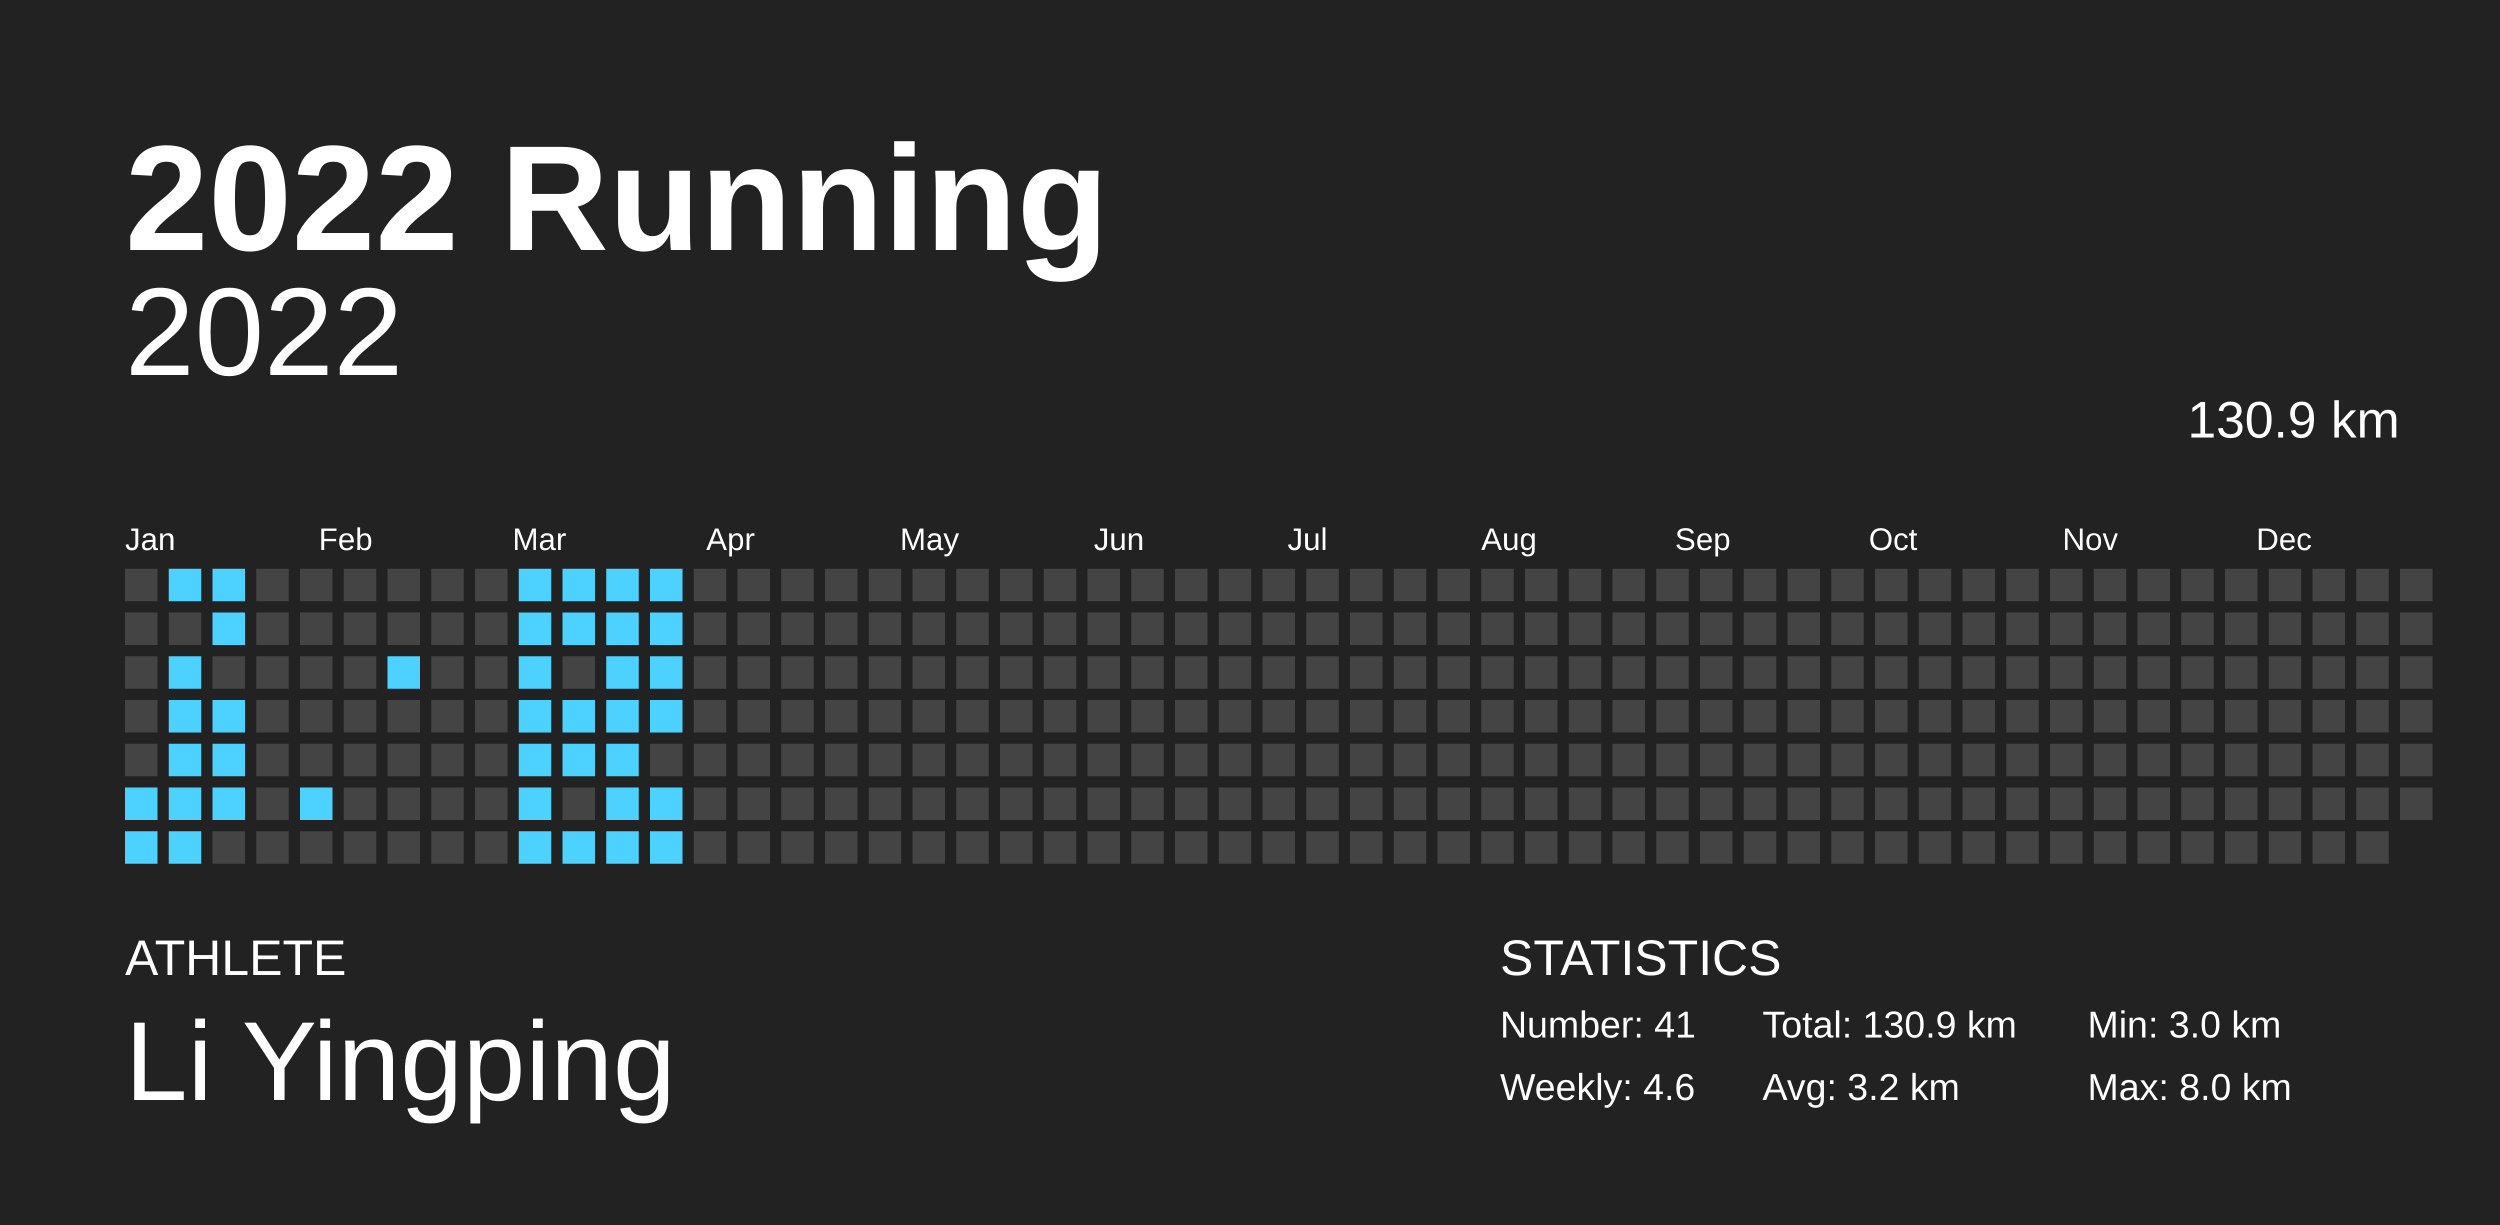
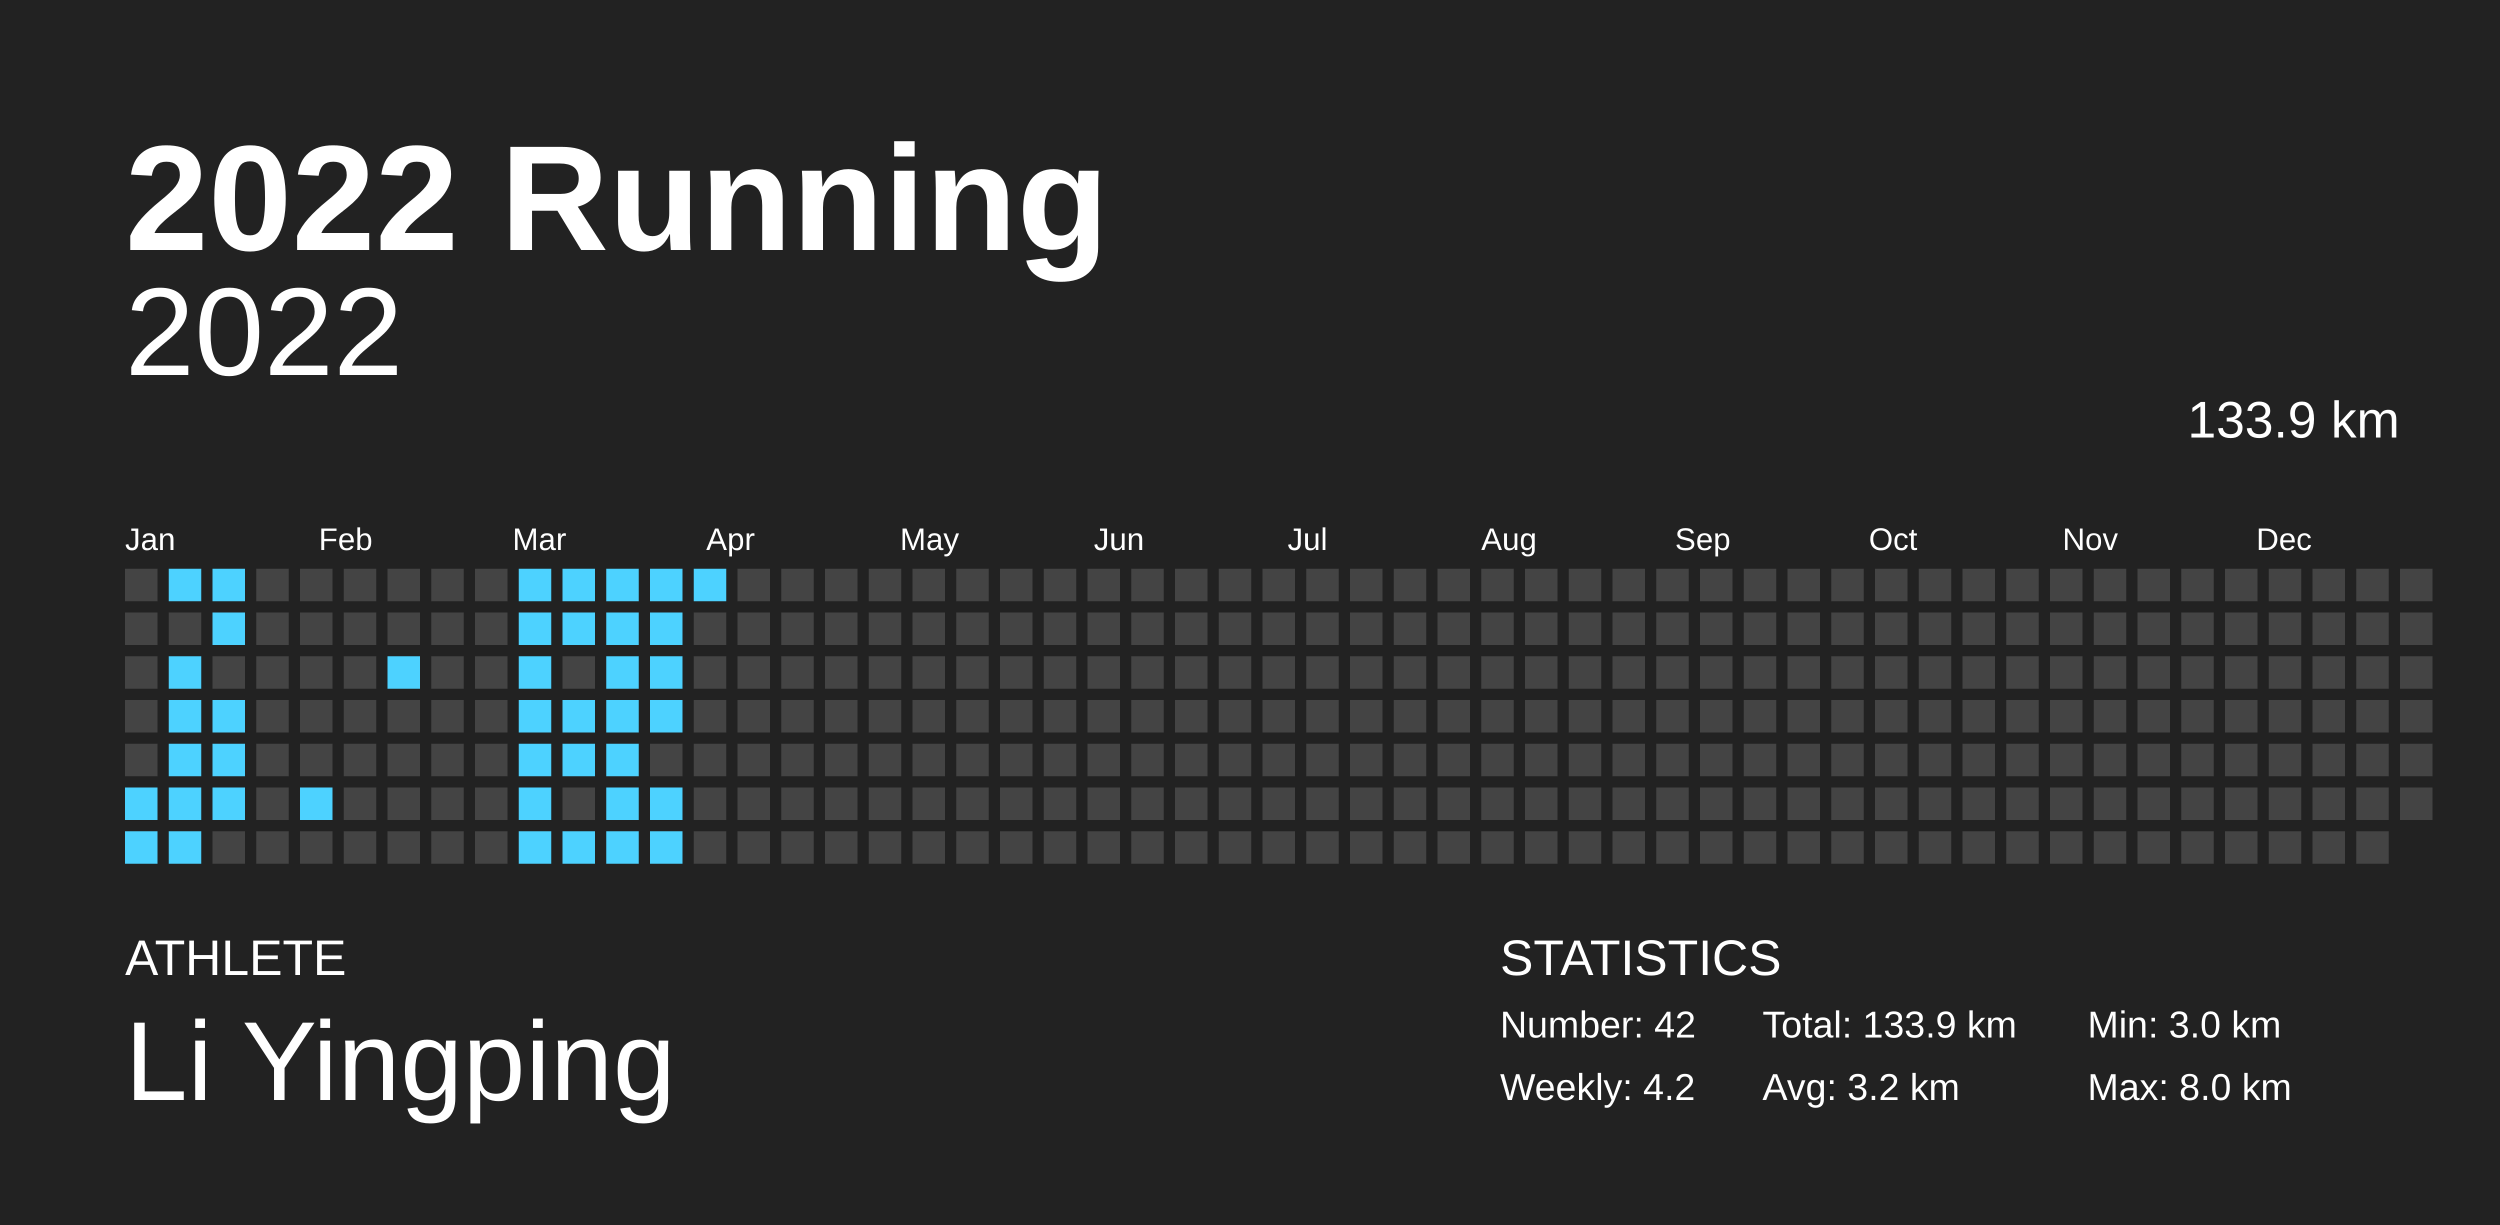
<svg xmlns="http://www.w3.org/2000/svg" baseProfile="full" height="98mm" version="1.1" viewBox="0,0,200,98" width="200mm">
  <defs />
  <rect fill="#222222" height="98" width="200" x="0" y="0" />
  <text fill="#FFFFFF" style="font-size:12px; font-family:Arial; font-weight:bold;" x="10" y="20">2022 Running</text>
  <text fill="#FFFFFF" style="font-size:4px; font-family:Arial" x="10" y="78">ATHLETE</text>
  <text fill="#FFFFFF" style="font-size:9px; font-family:Arial" x="10" y="88">Li Yingping</text>
  <text fill="#FFFFFF" style="font-size:4px; font-family:Arial" x="120" y="78">STATISTICS</text>
-   <text fill="#FFFFFF" style="font-size:3px; font-family:Arial" x="120" y="83">Number: 41</text>
-   <text fill="#FFFFFF" style="font-size:3px; font-family:Arial" x="120" y="88">Weekly: 4.6</text>
-   <text fill="#FFFFFF" style="font-size:3px; font-family:Arial" x="141" y="83">Total: 130.9 km</text>
+   <text fill="#FFFFFF" style="font-size:3px; font-family:Arial" x="120" y="83">Number: 42</text>
+   <text fill="#FFFFFF" style="font-size:3px; font-family:Arial" x="120" y="88">Weekly: 4.2</text>
+   <text fill="#FFFFFF" style="font-size:3px; font-family:Arial" x="141" y="83">Total: 133.9 km</text>
  <text fill="#FFFFFF" style="font-size:3px; font-family:Arial" x="141" y="88">Avg: 3.2 km</text>
  <text fill="#FFFFFF" style="font-size:3px; font-family:Arial" x="167" y="83">Min: 3.0 km</text>
  <text fill="#FFFFFF" style="font-size:3px; font-family:Arial" x="167" y="88">Max: 8.0 km</text>
  <text alignment-baseline="hanging" fill="#FFFFFF" style="font-size:10.0px; font-family:Arial;" x="10" y="30">2022</text>
-   <text alignment-baseline="hanging" fill="#FFFFFF" style="font-size:4.125px; font-family:Arial;" x="175" y="35">130.9 km</text>
+   <text alignment-baseline="hanging" fill="#FFFFFF" style="font-size:4.125px; font-family:Arial;" x="175" y="35">133.9 km</text>
  <text fill="#FFFFFF" style="font-size:2.5px; font-family:Arial" x="10.0" y="44">Jan</text>
  <text fill="#FFFFFF" style="font-size:2.5px; font-family:Arial" x="25.5" y="44">Feb</text>
  <text fill="#FFFFFF" style="font-size:2.5px; font-family:Arial" x="41.0" y="44">Mar</text>
  <text fill="#FFFFFF" style="font-size:2.5px; font-family:Arial" x="56.5" y="44">Apr</text>
  <text fill="#FFFFFF" style="font-size:2.5px; font-family:Arial" x="72.0" y="44">May</text>
  <text fill="#FFFFFF" style="font-size:2.5px; font-family:Arial" x="87.5" y="44">Jun</text>
  <text fill="#FFFFFF" style="font-size:2.5px; font-family:Arial" x="103.0" y="44">Jul</text>
  <text fill="#FFFFFF" style="font-size:2.5px; font-family:Arial" x="118.5" y="44">Aug</text>
  <text fill="#FFFFFF" style="font-size:2.5px; font-family:Arial" x="134.0" y="44">Sep</text>
  <text fill="#FFFFFF" style="font-size:2.5px; font-family:Arial" x="149.5" y="44">Oct</text>
  <text fill="#FFFFFF" style="font-size:2.5px; font-family:Arial" x="165.0" y="44">Nov</text>
  <text fill="#FFFFFF" style="font-size:2.5px; font-family:Arial" x="180.5" y="44">Dec</text>
  <rect fill="#444444" height="2.6" width="2.6" x="10.0" y="45.5" />
  <rect fill="#444444" height="2.6" width="2.6" x="10.0" y="49.0" />
  <rect fill="#444444" height="2.6" width="2.6" x="10.0" y="52.5" />
  <rect fill="#444444" height="2.6" width="2.6" x="10.0" y="56.0" />
  <rect fill="#444444" height="2.6" width="2.6" x="10.0" y="59.5" />
  <rect fill="#4dd2ff" height="2.6" width="2.6" x="10.0" y="63.0" />
  <rect fill="#4dd2ff" height="2.6" width="2.6" x="10.0" y="66.5" />
  <rect fill="#4dd2ff" height="2.6" width="2.6" x="13.5" y="45.5" />
  <rect fill="#444444" height="2.6" width="2.6" x="13.5" y="49.0" />
  <rect fill="#4dd2ff" height="2.6" width="2.6" x="13.5" y="52.5" />
  <rect fill="#4dd2ff" height="2.6" width="2.6" x="13.5" y="56.0" />
  <rect fill="#4dd2ff" height="2.6" width="2.6" x="13.5" y="59.5" />
  <rect fill="#4dd2ff" height="2.6" width="2.6" x="13.5" y="63.0" />
  <rect fill="#4dd2ff" height="2.6" width="2.6" x="13.5" y="66.5" />
  <rect fill="#4dd2ff" height="2.6" width="2.6" x="17.0" y="45.5" />
  <rect fill="#4dd2ff" height="2.6" width="2.6" x="17.0" y="49.0" />
  <rect fill="#444444" height="2.6" width="2.6" x="17.0" y="52.5" />
  <rect fill="#4dd2ff" height="2.6" width="2.6" x="17.0" y="56.0" />
  <rect fill="#4dd2ff" height="2.6" width="2.6" x="17.0" y="59.5" />
  <rect fill="#4dd2ff" height="2.6" width="2.6" x="17.0" y="63.0" />
  <rect fill="#444444" height="2.6" width="2.6" x="17.0" y="66.5" />
  <rect fill="#444444" height="2.6" width="2.6" x="20.5" y="45.5" />
  <rect fill="#444444" height="2.6" width="2.6" x="20.5" y="49.0" />
  <rect fill="#444444" height="2.6" width="2.6" x="20.5" y="52.5" />
  <rect fill="#444444" height="2.6" width="2.6" x="20.5" y="56.0" />
  <rect fill="#444444" height="2.6" width="2.6" x="20.5" y="59.5" />
  <rect fill="#444444" height="2.6" width="2.6" x="20.5" y="63.0" />
  <rect fill="#444444" height="2.6" width="2.6" x="20.5" y="66.5" />
  <rect fill="#444444" height="2.6" width="2.6" x="24.0" y="45.5" />
  <rect fill="#444444" height="2.6" width="2.6" x="24.0" y="49.0" />
  <rect fill="#444444" height="2.6" width="2.6" x="24.0" y="52.5" />
  <rect fill="#444444" height="2.6" width="2.6" x="24.0" y="56.0" />
  <rect fill="#444444" height="2.6" width="2.6" x="24.0" y="59.5" />
  <rect fill="#4dd2ff" height="2.6" width="2.6" x="24.0" y="63.0" />
  <rect fill="#444444" height="2.6" width="2.6" x="24.0" y="66.5" />
  <rect fill="#444444" height="2.6" width="2.6" x="27.5" y="45.5" />
  <rect fill="#444444" height="2.6" width="2.6" x="27.5" y="49.0" />
  <rect fill="#444444" height="2.6" width="2.6" x="27.5" y="52.5" />
  <rect fill="#444444" height="2.6" width="2.6" x="27.5" y="56.0" />
  <rect fill="#444444" height="2.6" width="2.6" x="27.5" y="59.5" />
  <rect fill="#444444" height="2.6" width="2.6" x="27.5" y="63.0" />
  <rect fill="#444444" height="2.6" width="2.6" x="27.5" y="66.5" />
  <rect fill="#444444" height="2.6" width="2.6" x="31.0" y="45.5" />
  <rect fill="#444444" height="2.6" width="2.6" x="31.0" y="49.0" />
  <rect fill="#4dd2ff" height="2.6" width="2.6" x="31.0" y="52.5" />
  <rect fill="#444444" height="2.6" width="2.6" x="31.0" y="56.0" />
  <rect fill="#444444" height="2.6" width="2.6" x="31.0" y="59.5" />
  <rect fill="#444444" height="2.6" width="2.6" x="31.0" y="63.0" />
  <rect fill="#444444" height="2.6" width="2.6" x="31.0" y="66.5" />
  <rect fill="#444444" height="2.6" width="2.6" x="34.5" y="45.5" />
  <rect fill="#444444" height="2.6" width="2.6" x="34.5" y="49.0" />
  <rect fill="#444444" height="2.6" width="2.6" x="34.5" y="52.5" />
  <rect fill="#444444" height="2.6" width="2.6" x="34.5" y="56.0" />
  <rect fill="#444444" height="2.6" width="2.6" x="34.5" y="59.5" />
  <rect fill="#444444" height="2.6" width="2.6" x="34.5" y="63.0" />
  <rect fill="#444444" height="2.6" width="2.6" x="34.5" y="66.5" />
  <rect fill="#444444" height="2.6" width="2.6" x="38.0" y="45.5" />
  <rect fill="#444444" height="2.6" width="2.6" x="38.0" y="49.0" />
  <rect fill="#444444" height="2.6" width="2.6" x="38.0" y="52.5" />
  <rect fill="#444444" height="2.6" width="2.6" x="38.0" y="56.0" />
  <rect fill="#444444" height="2.6" width="2.6" x="38.0" y="59.5" />
  <rect fill="#444444" height="2.6" width="2.6" x="38.0" y="63.0" />
  <rect fill="#444444" height="2.6" width="2.6" x="38.0" y="66.5" />
  <rect fill="#4dd2ff" height="2.6" width="2.6" x="41.5" y="45.5" />
  <rect fill="#4dd2ff" height="2.6" width="2.6" x="41.5" y="49.0" />
  <rect fill="#4dd2ff" height="2.6" width="2.6" x="41.5" y="52.5" />
  <rect fill="#4dd2ff" height="2.6" width="2.6" x="41.5" y="56.0" />
  <rect fill="#4dd2ff" height="2.6" width="2.6" x="41.5" y="59.5" />
  <rect fill="#4dd2ff" height="2.6" width="2.6" x="41.5" y="63.0" />
  <rect fill="#4dd2ff" height="2.6" width="2.6" x="41.5" y="66.5" />
  <rect fill="#4dd2ff" height="2.6" width="2.6" x="45.0" y="45.5" />
  <rect fill="#4dd2ff" height="2.6" width="2.6" x="45.0" y="49.0" />
  <rect fill="#444444" height="2.6" width="2.6" x="45.0" y="52.5" />
  <rect fill="#4dd2ff" height="2.6" width="2.6" x="45.0" y="56.0" />
  <rect fill="#4dd2ff" height="2.6" width="2.6" x="45.0" y="59.5" />
  <rect fill="#444444" height="2.6" width="2.6" x="45.0" y="63.0" />
  <rect fill="#4dd2ff" height="2.6" width="2.6" x="45.0" y="66.5" />
  <rect fill="#4dd2ff" height="2.6" width="2.6" x="48.5" y="45.5" />
  <rect fill="#4dd2ff" height="2.6" width="2.6" x="48.5" y="49.0" />
  <rect fill="#4dd2ff" height="2.6" width="2.6" x="48.5" y="52.5" />
  <rect fill="#4dd2ff" height="2.6" width="2.6" x="48.5" y="56.0" />
  <rect fill="#4dd2ff" height="2.6" width="2.6" x="48.5" y="59.5" />
  <rect fill="#4dd2ff" height="2.6" width="2.6" x="48.5" y="63.0" />
  <rect fill="#4dd2ff" height="2.6" width="2.6" x="48.5" y="66.5" />
  <rect fill="#4dd2ff" height="2.6" width="2.6" x="52.0" y="45.5" />
  <rect fill="#4dd2ff" height="2.6" width="2.6" x="52.0" y="49.0" />
  <rect fill="#4dd2ff" height="2.6" width="2.6" x="52.0" y="52.5" />
  <rect fill="#4dd2ff" height="2.6" width="2.6" x="52.0" y="56.0" />
  <rect fill="#444444" height="2.6" width="2.6" x="52.0" y="59.5" />
  <rect fill="#4dd2ff" height="2.6" width="2.6" x="52.0" y="63.0" />
  <rect fill="#4dd2ff" height="2.6" width="2.6" x="52.0" y="66.5" />
-   <rect fill="#444444" height="2.6" width="2.6" x="55.5" y="45.5" />
+   <rect fill="#4dd2ff" height="2.6" width="2.6" x="55.5" y="45.5" />
  <rect fill="#444444" height="2.6" width="2.6" x="55.5" y="49.0" />
  <rect fill="#444444" height="2.6" width="2.6" x="55.5" y="52.5" />
  <rect fill="#444444" height="2.6" width="2.6" x="55.5" y="56.0" />
  <rect fill="#444444" height="2.6" width="2.6" x="55.5" y="59.5" />
  <rect fill="#444444" height="2.6" width="2.6" x="55.5" y="63.0" />
  <rect fill="#444444" height="2.6" width="2.6" x="55.5" y="66.5" />
  <rect fill="#444444" height="2.6" width="2.6" x="59.0" y="45.5" />
  <rect fill="#444444" height="2.6" width="2.6" x="59.0" y="49.0" />
  <rect fill="#444444" height="2.6" width="2.6" x="59.0" y="52.5" />
  <rect fill="#444444" height="2.6" width="2.6" x="59.0" y="56.0" />
  <rect fill="#444444" height="2.6" width="2.6" x="59.0" y="59.5" />
  <rect fill="#444444" height="2.6" width="2.6" x="59.0" y="63.0" />
  <rect fill="#444444" height="2.6" width="2.6" x="59.0" y="66.5" />
  <rect fill="#444444" height="2.6" width="2.6" x="62.5" y="45.5" />
  <rect fill="#444444" height="2.6" width="2.6" x="62.5" y="49.0" />
  <rect fill="#444444" height="2.6" width="2.6" x="62.5" y="52.5" />
  <rect fill="#444444" height="2.6" width="2.6" x="62.5" y="56.0" />
  <rect fill="#444444" height="2.6" width="2.6" x="62.5" y="59.5" />
  <rect fill="#444444" height="2.6" width="2.6" x="62.5" y="63.0" />
  <rect fill="#444444" height="2.6" width="2.6" x="62.5" y="66.5" />
  <rect fill="#444444" height="2.6" width="2.6" x="66.0" y="45.5" />
  <rect fill="#444444" height="2.6" width="2.6" x="66.0" y="49.0" />
  <rect fill="#444444" height="2.6" width="2.6" x="66.0" y="52.5" />
  <rect fill="#444444" height="2.6" width="2.6" x="66.0" y="56.0" />
  <rect fill="#444444" height="2.6" width="2.6" x="66.0" y="59.5" />
  <rect fill="#444444" height="2.6" width="2.6" x="66.0" y="63.0" />
  <rect fill="#444444" height="2.6" width="2.6" x="66.0" y="66.5" />
  <rect fill="#444444" height="2.6" width="2.6" x="69.5" y="45.5" />
  <rect fill="#444444" height="2.6" width="2.6" x="69.5" y="49.0" />
  <rect fill="#444444" height="2.6" width="2.6" x="69.5" y="52.5" />
  <rect fill="#444444" height="2.6" width="2.6" x="69.5" y="56.0" />
  <rect fill="#444444" height="2.6" width="2.6" x="69.5" y="59.5" />
  <rect fill="#444444" height="2.6" width="2.6" x="69.5" y="63.0" />
  <rect fill="#444444" height="2.6" width="2.6" x="69.5" y="66.5" />
  <rect fill="#444444" height="2.6" width="2.6" x="73.0" y="45.5" />
  <rect fill="#444444" height="2.6" width="2.6" x="73.0" y="49.0" />
  <rect fill="#444444" height="2.6" width="2.6" x="73.0" y="52.5" />
  <rect fill="#444444" height="2.6" width="2.6" x="73.0" y="56.0" />
  <rect fill="#444444" height="2.6" width="2.6" x="73.0" y="59.5" />
  <rect fill="#444444" height="2.6" width="2.6" x="73.0" y="63.0" />
  <rect fill="#444444" height="2.6" width="2.6" x="73.0" y="66.5" />
  <rect fill="#444444" height="2.6" width="2.6" x="76.5" y="45.5" />
  <rect fill="#444444" height="2.6" width="2.6" x="76.5" y="49.0" />
  <rect fill="#444444" height="2.6" width="2.6" x="76.5" y="52.5" />
  <rect fill="#444444" height="2.6" width="2.6" x="76.5" y="56.0" />
  <rect fill="#444444" height="2.6" width="2.6" x="76.5" y="59.5" />
  <rect fill="#444444" height="2.6" width="2.6" x="76.5" y="63.0" />
  <rect fill="#444444" height="2.6" width="2.6" x="76.5" y="66.5" />
  <rect fill="#444444" height="2.6" width="2.6" x="80.0" y="45.5" />
  <rect fill="#444444" height="2.6" width="2.6" x="80.0" y="49.0" />
  <rect fill="#444444" height="2.6" width="2.6" x="80.0" y="52.5" />
  <rect fill="#444444" height="2.6" width="2.6" x="80.0" y="56.0" />
  <rect fill="#444444" height="2.6" width="2.6" x="80.0" y="59.5" />
  <rect fill="#444444" height="2.6" width="2.6" x="80.0" y="63.0" />
  <rect fill="#444444" height="2.6" width="2.6" x="80.0" y="66.5" />
  <rect fill="#444444" height="2.6" width="2.6" x="83.5" y="45.5" />
  <rect fill="#444444" height="2.6" width="2.6" x="83.5" y="49.0" />
  <rect fill="#444444" height="2.6" width="2.6" x="83.5" y="52.5" />
  <rect fill="#444444" height="2.6" width="2.6" x="83.5" y="56.0" />
  <rect fill="#444444" height="2.6" width="2.6" x="83.5" y="59.5" />
  <rect fill="#444444" height="2.6" width="2.6" x="83.5" y="63.0" />
  <rect fill="#444444" height="2.6" width="2.6" x="83.5" y="66.5" />
  <rect fill="#444444" height="2.6" width="2.6" x="87.0" y="45.5" />
  <rect fill="#444444" height="2.6" width="2.6" x="87.0" y="49.0" />
  <rect fill="#444444" height="2.6" width="2.6" x="87.0" y="52.5" />
  <rect fill="#444444" height="2.6" width="2.6" x="87.0" y="56.0" />
  <rect fill="#444444" height="2.6" width="2.6" x="87.0" y="59.5" />
  <rect fill="#444444" height="2.6" width="2.6" x="87.0" y="63.0" />
  <rect fill="#444444" height="2.6" width="2.6" x="87.0" y="66.5" />
  <rect fill="#444444" height="2.6" width="2.6" x="90.5" y="45.5" />
  <rect fill="#444444" height="2.6" width="2.6" x="90.5" y="49.0" />
  <rect fill="#444444" height="2.6" width="2.6" x="90.5" y="52.5" />
  <rect fill="#444444" height="2.6" width="2.6" x="90.5" y="56.0" />
  <rect fill="#444444" height="2.6" width="2.6" x="90.5" y="59.5" />
  <rect fill="#444444" height="2.6" width="2.6" x="90.5" y="63.0" />
  <rect fill="#444444" height="2.6" width="2.6" x="90.5" y="66.5" />
  <rect fill="#444444" height="2.6" width="2.6" x="94.0" y="45.5" />
  <rect fill="#444444" height="2.6" width="2.6" x="94.0" y="49.0" />
  <rect fill="#444444" height="2.6" width="2.6" x="94.0" y="52.5" />
  <rect fill="#444444" height="2.6" width="2.6" x="94.0" y="56.0" />
  <rect fill="#444444" height="2.6" width="2.6" x="94.0" y="59.5" />
  <rect fill="#444444" height="2.6" width="2.6" x="94.0" y="63.0" />
  <rect fill="#444444" height="2.6" width="2.6" x="94.0" y="66.5" />
  <rect fill="#444444" height="2.6" width="2.6" x="97.5" y="45.5" />
  <rect fill="#444444" height="2.6" width="2.6" x="97.5" y="49.0" />
  <rect fill="#444444" height="2.6" width="2.6" x="97.5" y="52.5" />
  <rect fill="#444444" height="2.6" width="2.6" x="97.5" y="56.0" />
  <rect fill="#444444" height="2.6" width="2.6" x="97.5" y="59.5" />
  <rect fill="#444444" height="2.6" width="2.6" x="97.5" y="63.0" />
  <rect fill="#444444" height="2.6" width="2.6" x="97.5" y="66.5" />
  <rect fill="#444444" height="2.6" width="2.6" x="101.0" y="45.5" />
  <rect fill="#444444" height="2.6" width="2.6" x="101.0" y="49.0" />
  <rect fill="#444444" height="2.6" width="2.6" x="101.0" y="52.5" />
  <rect fill="#444444" height="2.6" width="2.6" x="101.0" y="56.0" />
  <rect fill="#444444" height="2.6" width="2.6" x="101.0" y="59.5" />
  <rect fill="#444444" height="2.6" width="2.6" x="101.0" y="63.0" />
  <rect fill="#444444" height="2.6" width="2.6" x="101.0" y="66.5" />
  <rect fill="#444444" height="2.6" width="2.6" x="104.5" y="45.5" />
  <rect fill="#444444" height="2.6" width="2.6" x="104.5" y="49.0" />
  <rect fill="#444444" height="2.6" width="2.6" x="104.5" y="52.5" />
  <rect fill="#444444" height="2.6" width="2.6" x="104.5" y="56.0" />
  <rect fill="#444444" height="2.6" width="2.6" x="104.5" y="59.5" />
  <rect fill="#444444" height="2.6" width="2.6" x="104.5" y="63.0" />
  <rect fill="#444444" height="2.6" width="2.6" x="104.5" y="66.5" />
  <rect fill="#444444" height="2.6" width="2.6" x="108.0" y="45.5" />
  <rect fill="#444444" height="2.6" width="2.6" x="108.0" y="49.0" />
  <rect fill="#444444" height="2.6" width="2.6" x="108.0" y="52.5" />
  <rect fill="#444444" height="2.6" width="2.6" x="108.0" y="56.0" />
  <rect fill="#444444" height="2.6" width="2.6" x="108.0" y="59.5" />
  <rect fill="#444444" height="2.6" width="2.6" x="108.0" y="63.0" />
  <rect fill="#444444" height="2.6" width="2.6" x="108.0" y="66.5" />
  <rect fill="#444444" height="2.6" width="2.6" x="111.5" y="45.5" />
  <rect fill="#444444" height="2.6" width="2.6" x="111.5" y="49.0" />
  <rect fill="#444444" height="2.6" width="2.6" x="111.5" y="52.5" />
  <rect fill="#444444" height="2.6" width="2.6" x="111.5" y="56.0" />
  <rect fill="#444444" height="2.6" width="2.6" x="111.5" y="59.5" />
  <rect fill="#444444" height="2.6" width="2.6" x="111.5" y="63.0" />
  <rect fill="#444444" height="2.6" width="2.6" x="111.5" y="66.5" />
  <rect fill="#444444" height="2.6" width="2.6" x="115.0" y="45.5" />
  <rect fill="#444444" height="2.6" width="2.6" x="115.0" y="49.0" />
  <rect fill="#444444" height="2.6" width="2.6" x="115.0" y="52.5" />
  <rect fill="#444444" height="2.6" width="2.6" x="115.0" y="56.0" />
  <rect fill="#444444" height="2.6" width="2.6" x="115.0" y="59.5" />
  <rect fill="#444444" height="2.6" width="2.6" x="115.0" y="63.0" />
  <rect fill="#444444" height="2.6" width="2.6" x="115.0" y="66.5" />
  <rect fill="#444444" height="2.6" width="2.6" x="118.5" y="45.5" />
  <rect fill="#444444" height="2.6" width="2.6" x="118.5" y="49.0" />
  <rect fill="#444444" height="2.6" width="2.6" x="118.5" y="52.5" />
  <rect fill="#444444" height="2.6" width="2.6" x="118.5" y="56.0" />
  <rect fill="#444444" height="2.6" width="2.6" x="118.5" y="59.5" />
  <rect fill="#444444" height="2.6" width="2.6" x="118.5" y="63.0" />
  <rect fill="#444444" height="2.6" width="2.6" x="118.5" y="66.5" />
  <rect fill="#444444" height="2.6" width="2.6" x="122.0" y="45.5" />
  <rect fill="#444444" height="2.6" width="2.6" x="122.0" y="49.0" />
  <rect fill="#444444" height="2.6" width="2.6" x="122.0" y="52.5" />
  <rect fill="#444444" height="2.6" width="2.6" x="122.0" y="56.0" />
  <rect fill="#444444" height="2.6" width="2.6" x="122.0" y="59.5" />
  <rect fill="#444444" height="2.6" width="2.6" x="122.0" y="63.0" />
  <rect fill="#444444" height="2.6" width="2.6" x="122.0" y="66.5" />
  <rect fill="#444444" height="2.6" width="2.6" x="125.5" y="45.5" />
  <rect fill="#444444" height="2.6" width="2.6" x="125.5" y="49.0" />
  <rect fill="#444444" height="2.6" width="2.6" x="125.5" y="52.5" />
  <rect fill="#444444" height="2.6" width="2.6" x="125.5" y="56.0" />
  <rect fill="#444444" height="2.6" width="2.6" x="125.5" y="59.5" />
  <rect fill="#444444" height="2.6" width="2.6" x="125.5" y="63.0" />
  <rect fill="#444444" height="2.6" width="2.6" x="125.5" y="66.5" />
  <rect fill="#444444" height="2.6" width="2.6" x="129.0" y="45.5" />
  <rect fill="#444444" height="2.6" width="2.6" x="129.0" y="49.0" />
  <rect fill="#444444" height="2.6" width="2.6" x="129.0" y="52.5" />
  <rect fill="#444444" height="2.6" width="2.6" x="129.0" y="56.0" />
  <rect fill="#444444" height="2.6" width="2.6" x="129.0" y="59.5" />
  <rect fill="#444444" height="2.6" width="2.6" x="129.0" y="63.0" />
  <rect fill="#444444" height="2.6" width="2.6" x="129.0" y="66.5" />
  <rect fill="#444444" height="2.6" width="2.6" x="132.5" y="45.5" />
  <rect fill="#444444" height="2.6" width="2.6" x="132.5" y="49.0" />
  <rect fill="#444444" height="2.6" width="2.6" x="132.5" y="52.5" />
  <rect fill="#444444" height="2.6" width="2.6" x="132.5" y="56.0" />
  <rect fill="#444444" height="2.6" width="2.6" x="132.5" y="59.5" />
  <rect fill="#444444" height="2.6" width="2.6" x="132.5" y="63.0" />
  <rect fill="#444444" height="2.6" width="2.6" x="132.5" y="66.5" />
  <rect fill="#444444" height="2.6" width="2.6" x="136.0" y="45.5" />
  <rect fill="#444444" height="2.6" width="2.6" x="136.0" y="49.0" />
  <rect fill="#444444" height="2.6" width="2.6" x="136.0" y="52.5" />
  <rect fill="#444444" height="2.6" width="2.6" x="136.0" y="56.0" />
  <rect fill="#444444" height="2.6" width="2.6" x="136.0" y="59.5" />
  <rect fill="#444444" height="2.6" width="2.6" x="136.0" y="63.0" />
  <rect fill="#444444" height="2.6" width="2.6" x="136.0" y="66.5" />
  <rect fill="#444444" height="2.6" width="2.6" x="139.5" y="45.5" />
  <rect fill="#444444" height="2.6" width="2.6" x="139.5" y="49.0" />
  <rect fill="#444444" height="2.6" width="2.6" x="139.5" y="52.5" />
  <rect fill="#444444" height="2.6" width="2.6" x="139.5" y="56.0" />
  <rect fill="#444444" height="2.6" width="2.6" x="139.5" y="59.5" />
  <rect fill="#444444" height="2.6" width="2.6" x="139.5" y="63.0" />
  <rect fill="#444444" height="2.6" width="2.6" x="139.5" y="66.5" />
  <rect fill="#444444" height="2.6" width="2.6" x="143.0" y="45.5" />
  <rect fill="#444444" height="2.6" width="2.6" x="143.0" y="49.0" />
  <rect fill="#444444" height="2.6" width="2.6" x="143.0" y="52.5" />
  <rect fill="#444444" height="2.6" width="2.6" x="143.0" y="56.0" />
  <rect fill="#444444" height="2.6" width="2.6" x="143.0" y="59.5" />
  <rect fill="#444444" height="2.6" width="2.6" x="143.0" y="63.0" />
  <rect fill="#444444" height="2.6" width="2.6" x="143.0" y="66.5" />
  <rect fill="#444444" height="2.6" width="2.6" x="146.5" y="45.5" />
  <rect fill="#444444" height="2.6" width="2.6" x="146.5" y="49.0" />
  <rect fill="#444444" height="2.6" width="2.6" x="146.5" y="52.5" />
  <rect fill="#444444" height="2.6" width="2.6" x="146.5" y="56.0" />
  <rect fill="#444444" height="2.6" width="2.6" x="146.5" y="59.5" />
  <rect fill="#444444" height="2.6" width="2.6" x="146.5" y="63.0" />
  <rect fill="#444444" height="2.6" width="2.6" x="146.5" y="66.5" />
  <rect fill="#444444" height="2.6" width="2.6" x="150.0" y="45.5" />
  <rect fill="#444444" height="2.6" width="2.6" x="150.0" y="49.0" />
  <rect fill="#444444" height="2.6" width="2.6" x="150.0" y="52.5" />
  <rect fill="#444444" height="2.6" width="2.6" x="150.0" y="56.0" />
  <rect fill="#444444" height="2.6" width="2.6" x="150.0" y="59.5" />
  <rect fill="#444444" height="2.6" width="2.6" x="150.0" y="63.0" />
  <rect fill="#444444" height="2.6" width="2.6" x="150.0" y="66.5" />
  <rect fill="#444444" height="2.6" width="2.6" x="153.5" y="45.5" />
  <rect fill="#444444" height="2.6" width="2.6" x="153.5" y="49.0" />
  <rect fill="#444444" height="2.6" width="2.6" x="153.5" y="52.5" />
  <rect fill="#444444" height="2.6" width="2.6" x="153.5" y="56.0" />
  <rect fill="#444444" height="2.6" width="2.6" x="153.5" y="59.5" />
  <rect fill="#444444" height="2.6" width="2.6" x="153.5" y="63.0" />
  <rect fill="#444444" height="2.6" width="2.6" x="153.5" y="66.5" />
  <rect fill="#444444" height="2.6" width="2.6" x="157.0" y="45.5" />
  <rect fill="#444444" height="2.6" width="2.6" x="157.0" y="49.0" />
  <rect fill="#444444" height="2.6" width="2.6" x="157.0" y="52.5" />
  <rect fill="#444444" height="2.6" width="2.6" x="157.0" y="56.0" />
  <rect fill="#444444" height="2.6" width="2.6" x="157.0" y="59.5" />
  <rect fill="#444444" height="2.6" width="2.6" x="157.0" y="63.0" />
  <rect fill="#444444" height="2.6" width="2.6" x="157.0" y="66.5" />
  <rect fill="#444444" height="2.6" width="2.6" x="160.5" y="45.5" />
  <rect fill="#444444" height="2.6" width="2.6" x="160.5" y="49.0" />
  <rect fill="#444444" height="2.6" width="2.6" x="160.5" y="52.5" />
  <rect fill="#444444" height="2.6" width="2.6" x="160.5" y="56.0" />
  <rect fill="#444444" height="2.6" width="2.6" x="160.5" y="59.5" />
  <rect fill="#444444" height="2.6" width="2.6" x="160.5" y="63.0" />
  <rect fill="#444444" height="2.6" width="2.6" x="160.5" y="66.5" />
  <rect fill="#444444" height="2.6" width="2.6" x="164.0" y="45.5" />
  <rect fill="#444444" height="2.6" width="2.6" x="164.0" y="49.0" />
  <rect fill="#444444" height="2.6" width="2.6" x="164.0" y="52.5" />
  <rect fill="#444444" height="2.6" width="2.6" x="164.0" y="56.0" />
  <rect fill="#444444" height="2.6" width="2.6" x="164.0" y="59.5" />
  <rect fill="#444444" height="2.6" width="2.6" x="164.0" y="63.0" />
  <rect fill="#444444" height="2.6" width="2.6" x="164.0" y="66.5" />
  <rect fill="#444444" height="2.6" width="2.6" x="167.5" y="45.5" />
  <rect fill="#444444" height="2.6" width="2.6" x="167.5" y="49.0" />
  <rect fill="#444444" height="2.6" width="2.6" x="167.5" y="52.5" />
  <rect fill="#444444" height="2.6" width="2.6" x="167.5" y="56.0" />
  <rect fill="#444444" height="2.6" width="2.6" x="167.5" y="59.5" />
  <rect fill="#444444" height="2.6" width="2.6" x="167.5" y="63.0" />
  <rect fill="#444444" height="2.6" width="2.6" x="167.5" y="66.5" />
  <rect fill="#444444" height="2.6" width="2.6" x="171.0" y="45.5" />
  <rect fill="#444444" height="2.6" width="2.6" x="171.0" y="49.0" />
  <rect fill="#444444" height="2.6" width="2.6" x="171.0" y="52.5" />
  <rect fill="#444444" height="2.6" width="2.6" x="171.0" y="56.0" />
  <rect fill="#444444" height="2.6" width="2.6" x="171.0" y="59.5" />
  <rect fill="#444444" height="2.6" width="2.6" x="171.0" y="63.0" />
  <rect fill="#444444" height="2.6" width="2.6" x="171.0" y="66.5" />
  <rect fill="#444444" height="2.6" width="2.6" x="174.5" y="45.5" />
  <rect fill="#444444" height="2.6" width="2.6" x="174.5" y="49.0" />
  <rect fill="#444444" height="2.6" width="2.6" x="174.5" y="52.5" />
  <rect fill="#444444" height="2.6" width="2.6" x="174.5" y="56.0" />
  <rect fill="#444444" height="2.6" width="2.6" x="174.5" y="59.5" />
  <rect fill="#444444" height="2.6" width="2.6" x="174.5" y="63.0" />
  <rect fill="#444444" height="2.6" width="2.6" x="174.5" y="66.5" />
  <rect fill="#444444" height="2.6" width="2.6" x="178.0" y="45.5" />
  <rect fill="#444444" height="2.6" width="2.6" x="178.0" y="49.0" />
  <rect fill="#444444" height="2.6" width="2.6" x="178.0" y="52.5" />
  <rect fill="#444444" height="2.6" width="2.6" x="178.0" y="56.0" />
  <rect fill="#444444" height="2.6" width="2.6" x="178.0" y="59.5" />
  <rect fill="#444444" height="2.6" width="2.6" x="178.0" y="63.0" />
  <rect fill="#444444" height="2.6" width="2.6" x="178.0" y="66.5" />
  <rect fill="#444444" height="2.6" width="2.6" x="181.5" y="45.5" />
  <rect fill="#444444" height="2.6" width="2.6" x="181.5" y="49.0" />
  <rect fill="#444444" height="2.6" width="2.6" x="181.5" y="52.5" />
  <rect fill="#444444" height="2.6" width="2.6" x="181.5" y="56.0" />
  <rect fill="#444444" height="2.6" width="2.6" x="181.5" y="59.5" />
  <rect fill="#444444" height="2.6" width="2.6" x="181.5" y="63.0" />
  <rect fill="#444444" height="2.6" width="2.6" x="181.5" y="66.5" />
  <rect fill="#444444" height="2.6" width="2.6" x="185.0" y="45.5" />
  <rect fill="#444444" height="2.6" width="2.6" x="185.0" y="49.0" />
  <rect fill="#444444" height="2.6" width="2.6" x="185.0" y="52.5" />
  <rect fill="#444444" height="2.6" width="2.6" x="185.0" y="56.0" />
  <rect fill="#444444" height="2.6" width="2.6" x="185.0" y="59.5" />
  <rect fill="#444444" height="2.6" width="2.6" x="185.0" y="63.0" />
  <rect fill="#444444" height="2.6" width="2.6" x="185.0" y="66.5" />
  <rect fill="#444444" height="2.6" width="2.6" x="188.5" y="45.5" />
  <rect fill="#444444" height="2.6" width="2.6" x="188.5" y="49.0" />
  <rect fill="#444444" height="2.6" width="2.6" x="188.5" y="52.5" />
  <rect fill="#444444" height="2.6" width="2.6" x="188.5" y="56.0" />
  <rect fill="#444444" height="2.6" width="2.6" x="188.5" y="59.5" />
  <rect fill="#444444" height="2.6" width="2.6" x="188.5" y="63.0" />
  <rect fill="#444444" height="2.6" width="2.6" x="188.5" y="66.5" />
  <rect fill="#444444" height="2.6" width="2.6" x="192.0" y="45.5" />
  <rect fill="#444444" height="2.6" width="2.6" x="192.0" y="49.0" />
  <rect fill="#444444" height="2.6" width="2.6" x="192.0" y="52.5" />
  <rect fill="#444444" height="2.6" width="2.6" x="192.0" y="56.0" />
  <rect fill="#444444" height="2.6" width="2.6" x="192.0" y="59.5" />
  <rect fill="#444444" height="2.6" width="2.6" x="192.0" y="63.0" />
</svg>
